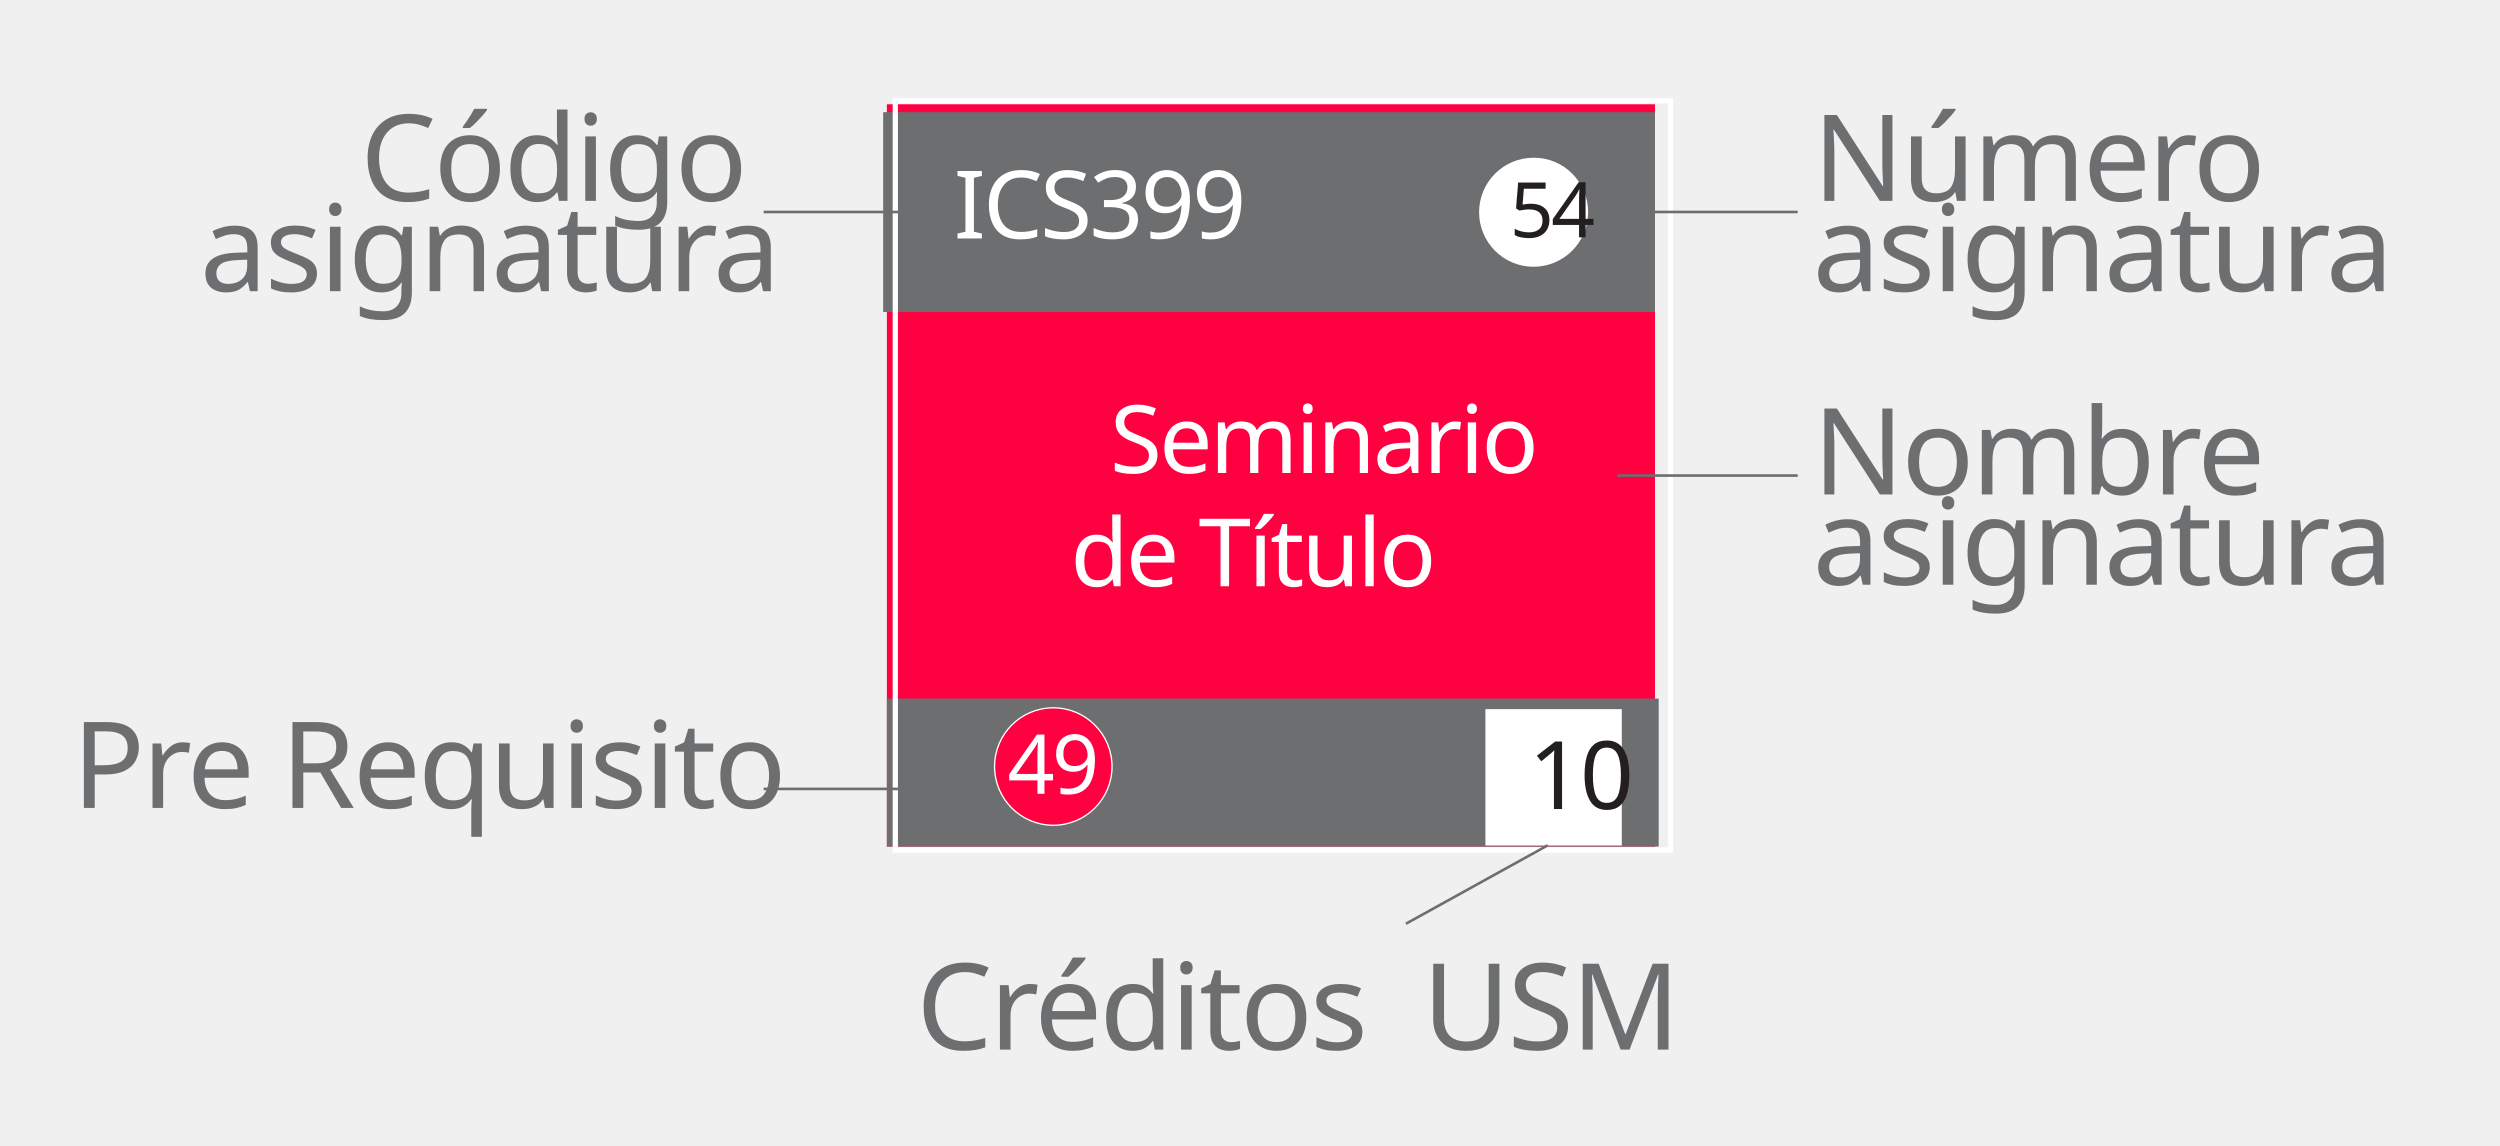
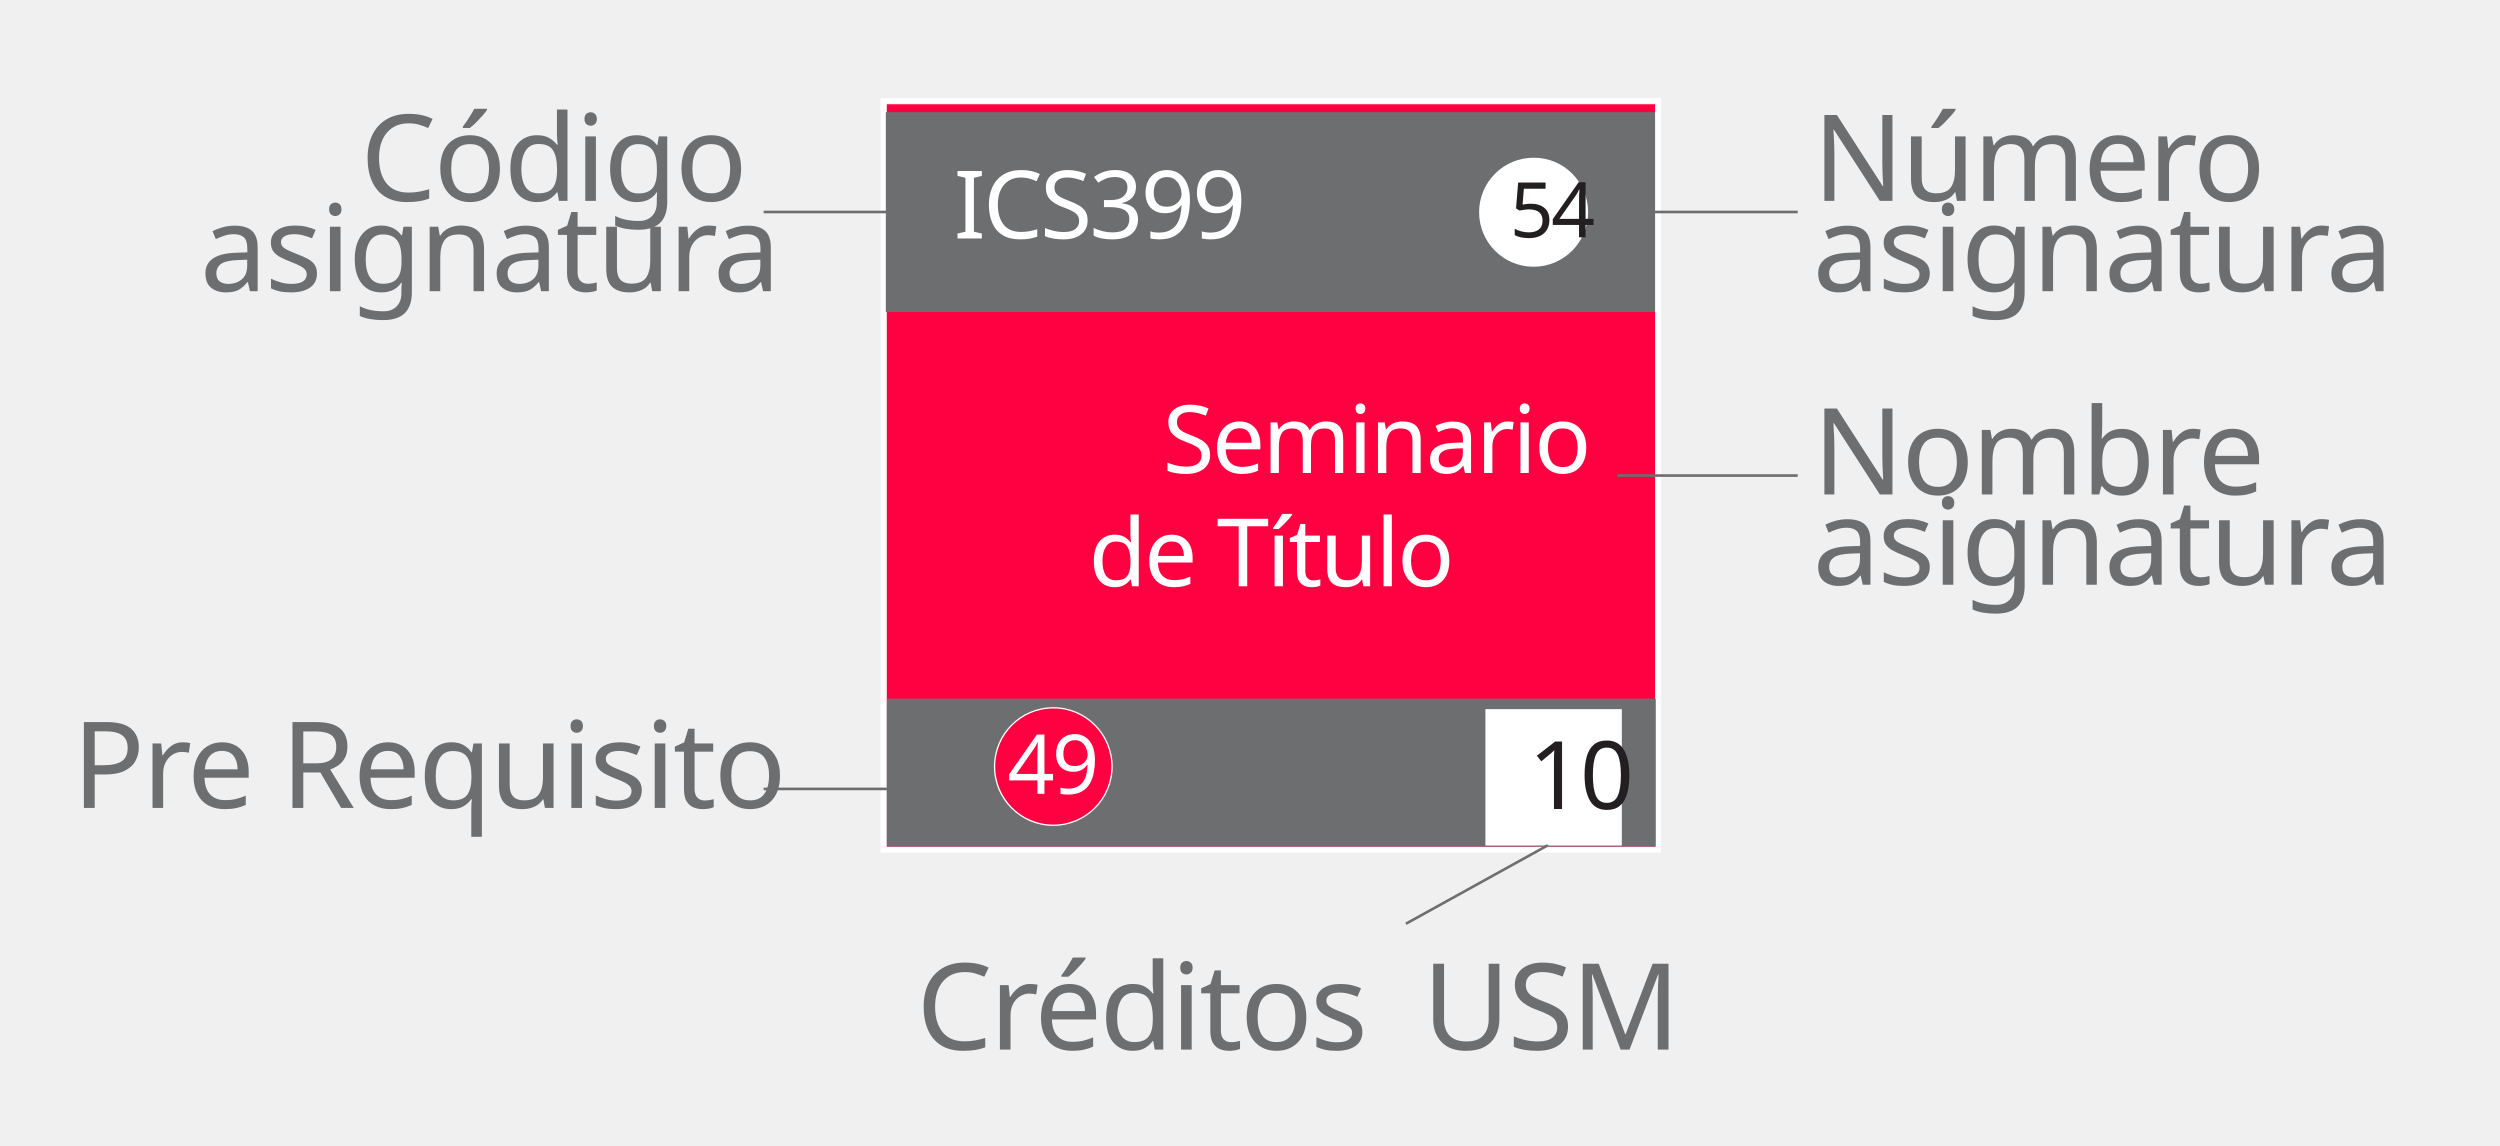
<svg xmlns="http://www.w3.org/2000/svg" version="1.1" id="Layer_1" x="0px" y="0px" viewBox="0 0 949.4 434.9" style="enable-background:new 0 0 949.4 434.9;" xml:space="preserve">
  <style type="text/css">
	.st0{fill:#FF0040;}
	.st1{fill:#6D6E70;}
	.st2{fill:#FFFFFF;}
	.st3{fill:#231F20;}
	.st4{font-family:'OpenSans-Bold';}
	.st5{font-size:29.144px;}
	.st6{letter-spacing:-1;}
	.st7{font-size:35.87px;}
	.st8{font-family:'OpenSans-Regular';}
	.st9{fill:none;stroke:#FFFFFF;stroke-width:2;stroke-miterlimit:10;}
	.st10{font-family:'OpenSans-Italic';}
	.st11{font-size:45.668px;}
	.st12{fill:none;stroke:#6D6E70;stroke-miterlimit:10;}
	.st13{fill:#FF0040;stroke:#FFFFFF;stroke-width:0.5;stroke-miterlimit:10;}
	.st14{font-size:31.325px;}
</style>
  <g>
    <rect x="336.8" y="39.6" class="st0" width="291.7" height="281.9" />
    <rect x="335.4" y="42.6" class="st1" width="293.1" height="75.9" />
    <g>
      <rect x="336.8" y="265.3" class="st1" width="293.1" height="56.2" />
    </g>
    <g>
      <g>
        <path class="st2" d="M603.1,80.6c0,11.4-9.3,20.7-20.7,20.7c-11.5,0-20.7-9.3-20.7-20.7c0-11.5,9.3-20.7,20.7-20.7     C593.8,59.8,603.1,69.1,603.1,80.6z" />
        <g>
          <text transform="matrix(1 0 0 1 573.4041 90.134)" class="st3 st4 st5 st6">54</text>
        </g>
      </g>
      <text transform="matrix(1 0 0 1 362.1854 90.5481)" class="st2 st4 st7 st6">ICS399</text>
    </g>
    <g>
      <rect x="564.1" y="269.3" class="st2" width="51.8" height="51.8" />
      <text transform="matrix(1 0 0 1 580.4725 307.2263)" class="st3 st4 st7 st6">10</text>
    </g>
    <text transform="matrix(1 0 0 1 441.535 179.6379)">
-       <tspan x="-20" y="0" class="st2 st8 st7 st6">Seminario</tspan>
-       <tspan x="-35" y="43" class="st2 st8 st7 st6">de Título</tspan>
+       <tspan x="0" y="0" class="st2 st8 st7 st6">Seminario</tspan>
+       <tspan x="-28.1" y="43" class="st2 st8 st7 st6">de Título</tspan>
    </text>
-     <rect x="340" y="38.3" class="st9" width="294.4" height="284.5" />
+     <rect x="335.4" y="38.3" class="st9" width="294.4" height="284.5" />
    <g>
      <text transform="matrix(1 0 0 1 688.3963 76.2903)">
        <tspan x="0" y="0" class="st1 st10 st11 st6">Número</tspan>
        <tspan x="0" y="34.3" class="st1 st10 st11 st6">asignatura</tspan>
      </text>
    </g>
    <line class="st12" x1="533.9" y1="350.8" x2="587.8" y2="321" />
    <line class="st12" x1="614.2" y1="80.5" x2="682.7" y2="80.5" />
    <g>
      <text transform="matrix(1 0 0 1 688.3963 187.7668)">
        <tspan x="0" y="0" class="st1 st10 st11 st6">Nombre</tspan>
        <tspan x="0" y="34.3" class="st1 st10 st11 st6">asignatura</tspan>
      </text>
    </g>
    <line class="st12" x1="614.2" y1="180.6" x2="682.7" y2="180.6" />
    <g>
      <text transform="matrix(1 0 0 1 136.8197 76.2903)">
        <tspan x="0" y="0" class="st1 st10 st11 st6">Código </tspan>
        <tspan x="-60.9" y="34.3" class="st1 st10 st11 st6">asignatura</tspan>
      </text>
    </g>
    <line class="st12" x1="290" y1="80.5" x2="358.4" y2="80.5" />
    <g>
      <text transform="matrix(1 0 0 1 27.4198 306.8254)" class="st1 st10 st11 st6">Pre Requisito</text>
    </g>
    <line class="st12" x1="290" y1="299.6" x2="358.4" y2="299.6" />
    <g>
      <text transform="matrix(1 0 0 1 347.9882 398.6091)" class="st1 st10 st11 st6">Créditos  USM</text>
    </g>
    <g>
      <ellipse class="st13" cx="400" cy="291.1" rx="22.3" ry="22.3" />
      <g>
        <text transform="matrix(1 0 0 1 382.6073 301.4504)" class="st2 st4 st14 st6">49</text>
      </g>
    </g>
  </g>
</svg>
